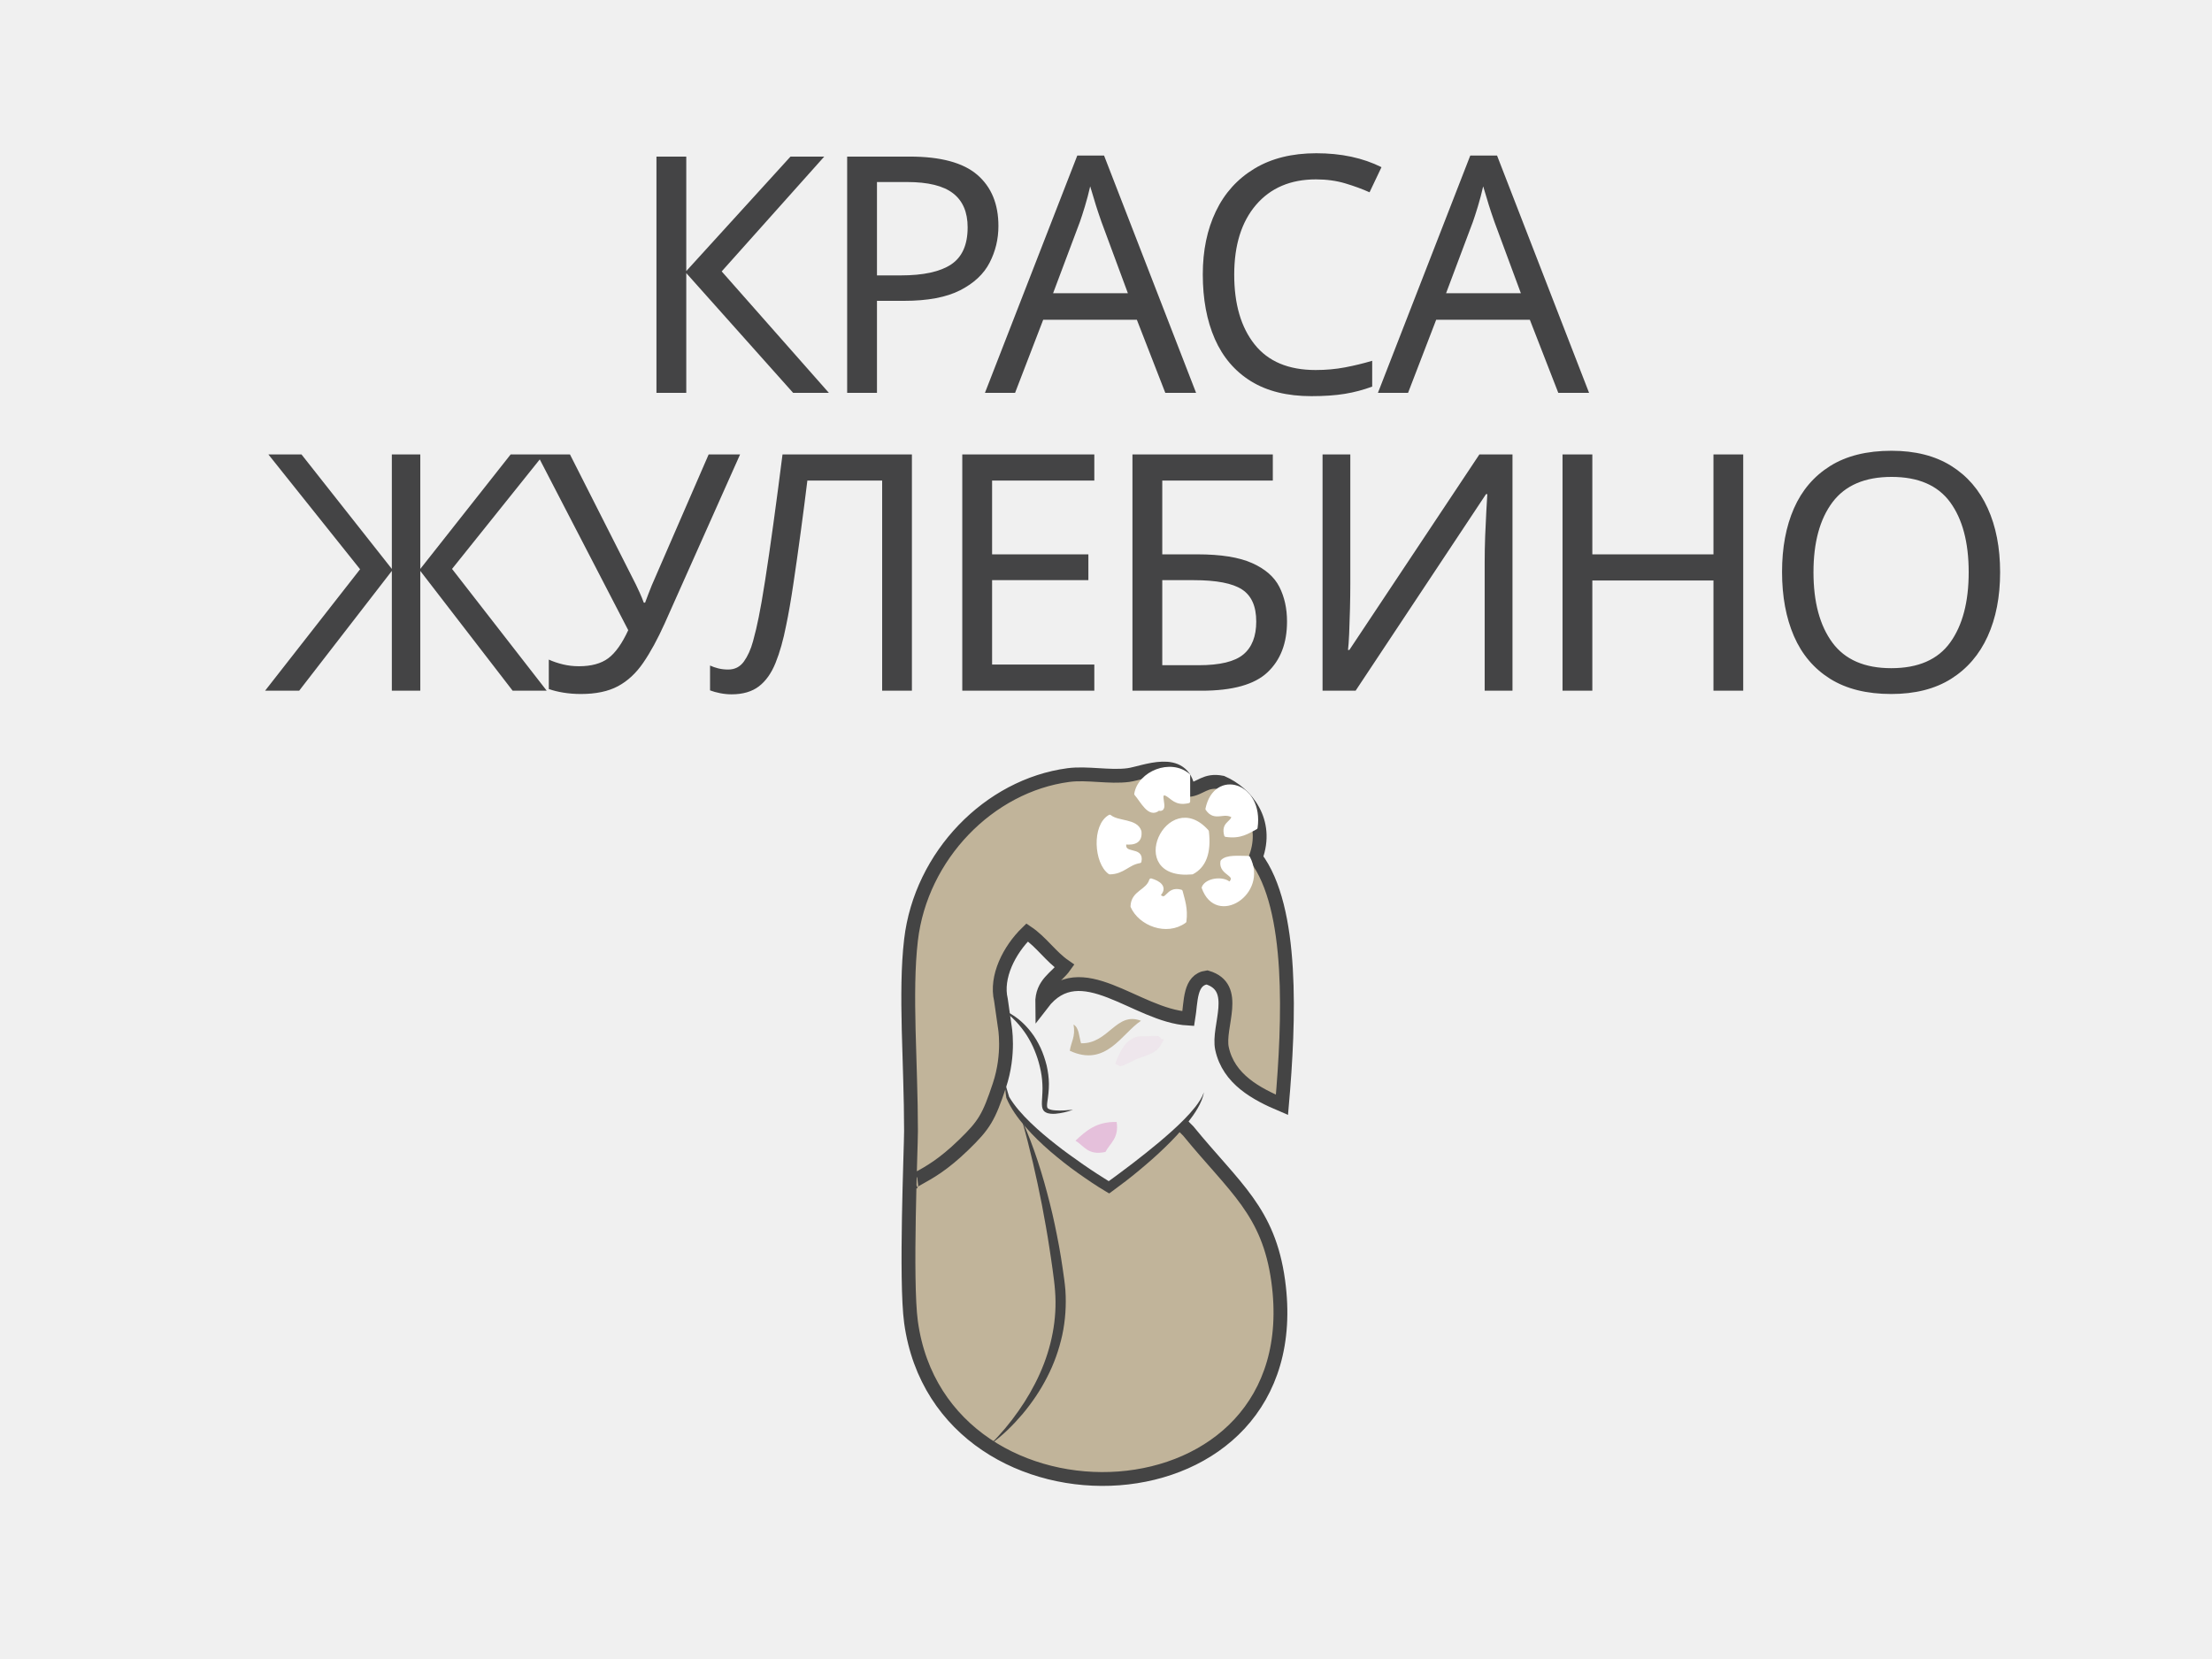
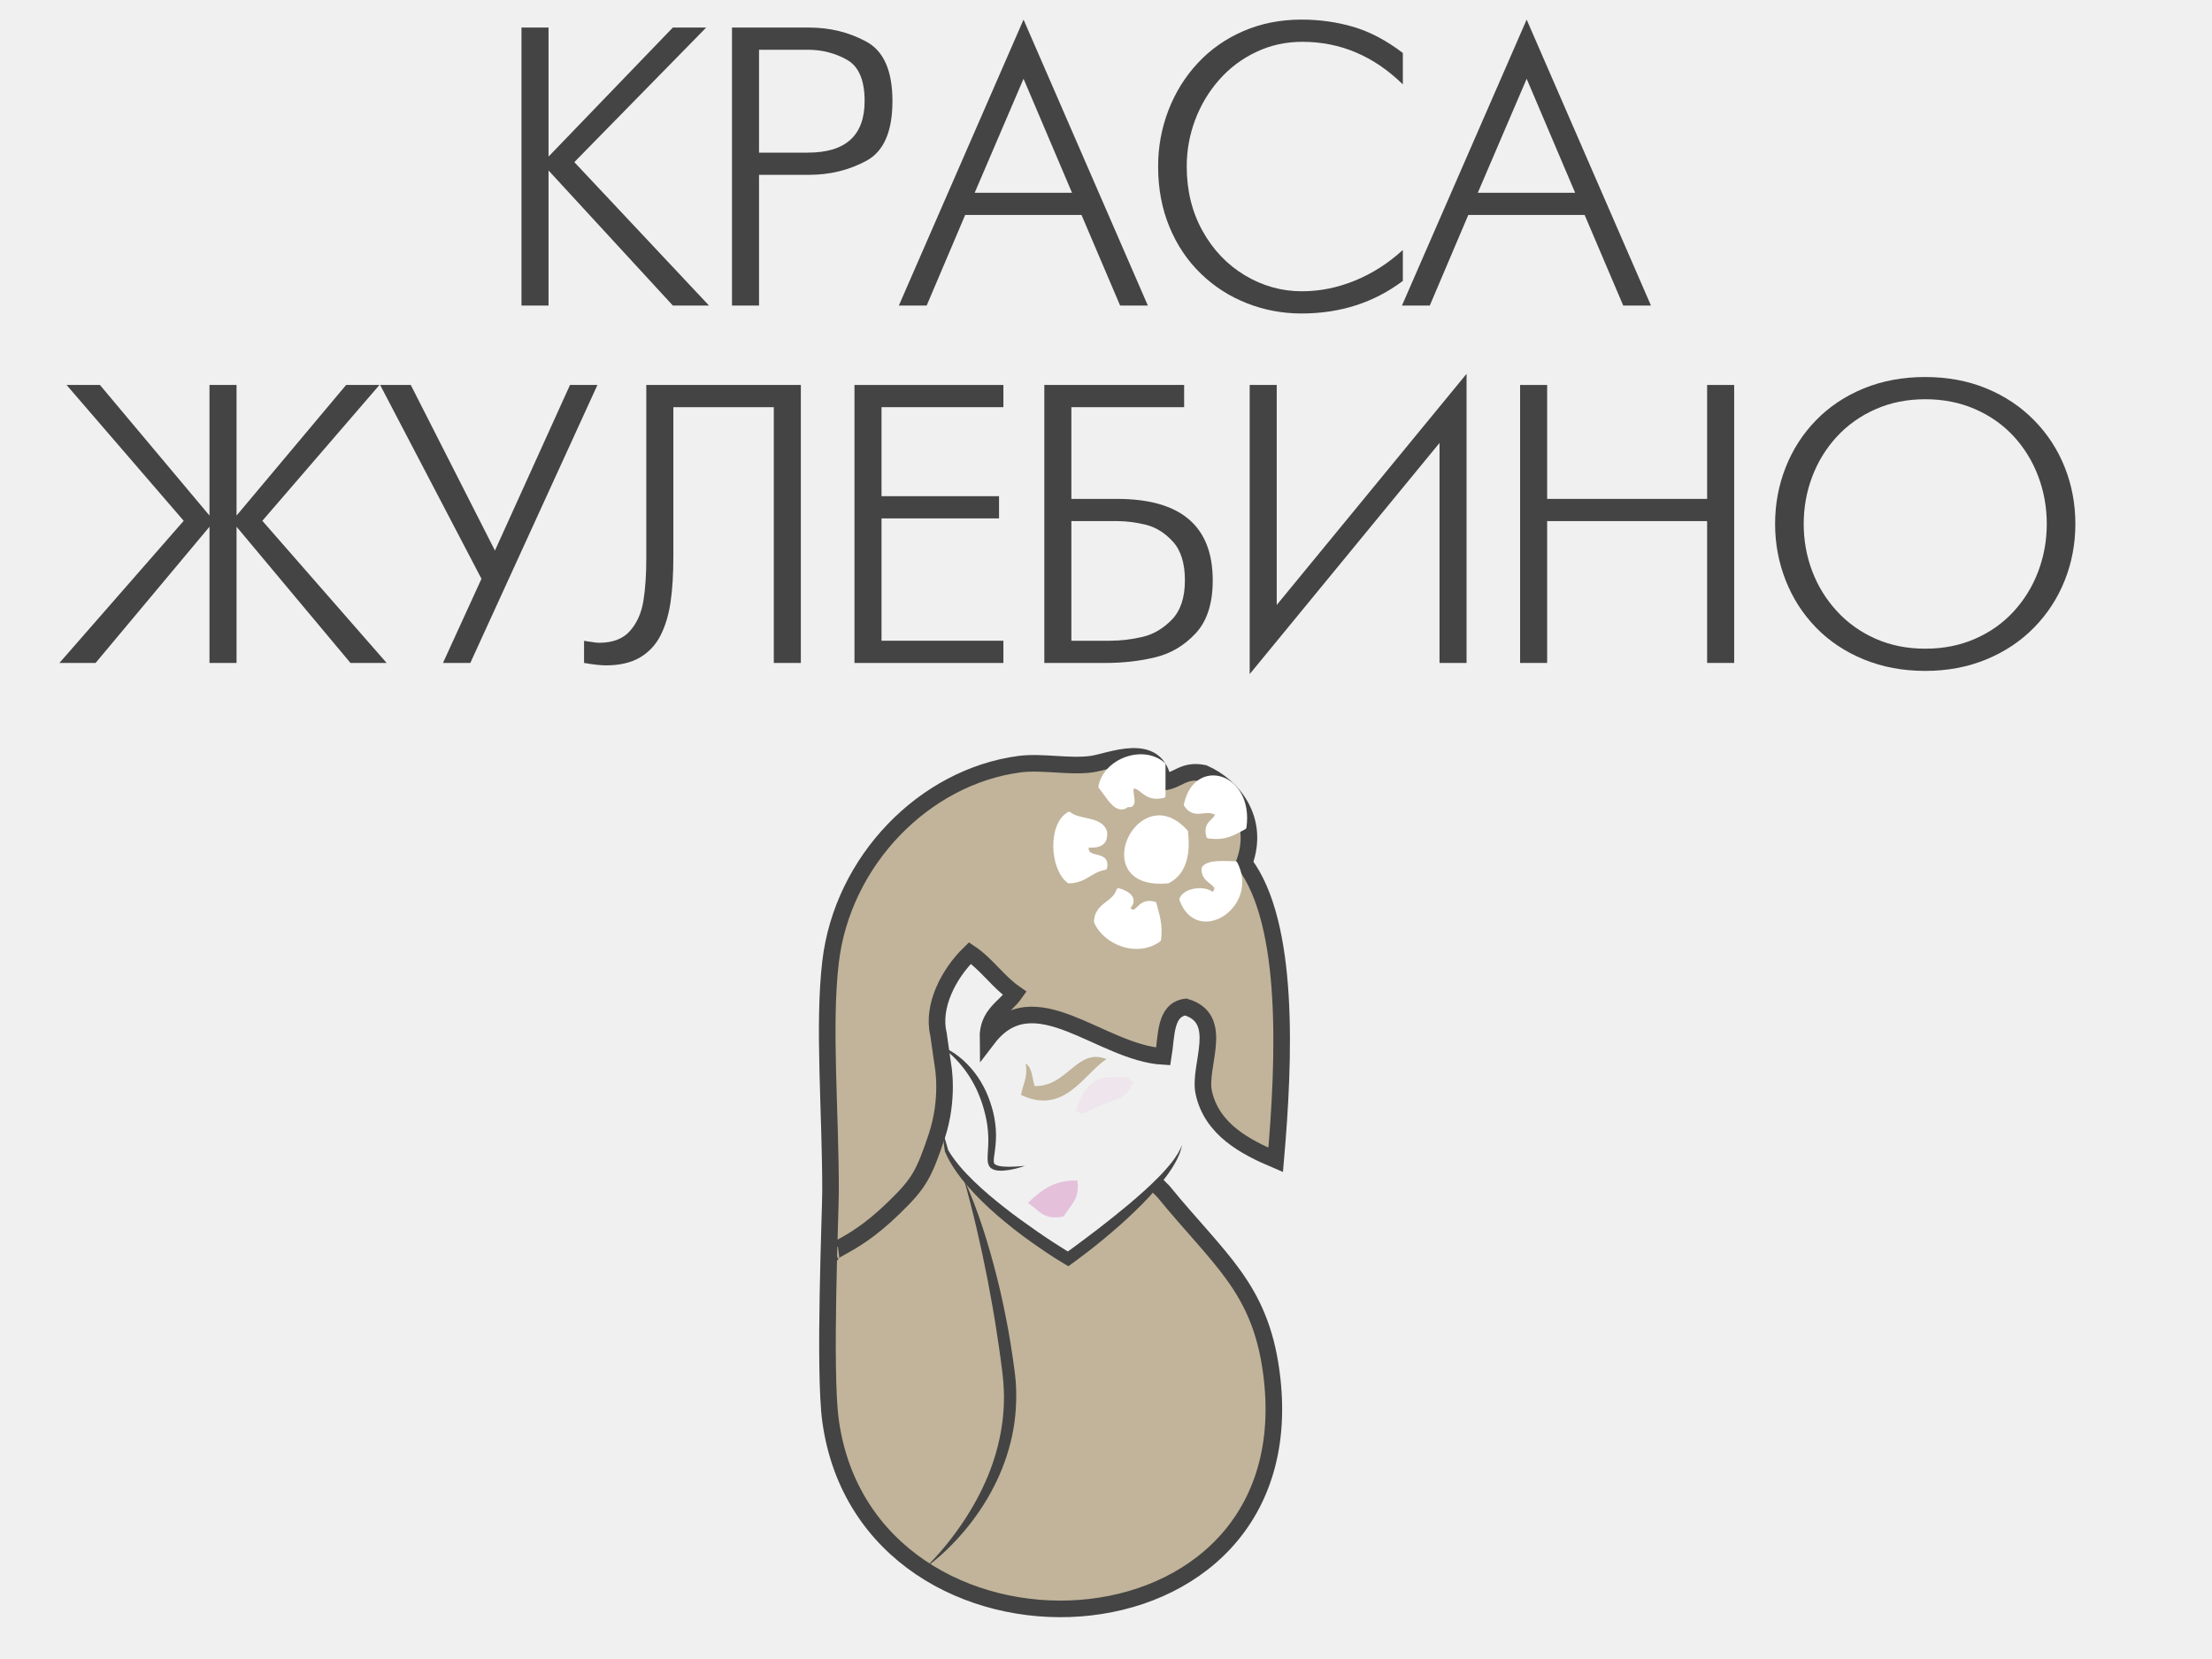
- <svg xmlns="http://www.w3.org/2000/svg" version="1.1" id="Layer_1" x="0px" y="0px" width="640px" height="480px" viewBox="0 0 640 480" enable-background="new 0 0 640 480" xml:space="preserve">
+ <svg xmlns="http://www.w3.org/2000/svg" version="1.1" id="Layer_1" x="0px" y="0px" width="640px" height="480px" viewBox="130 40 400 400" enable-background="new 0 0 640 480" xml:space="preserve">
  <rect x="-0.348" y="43.384" fill="none" width="640.347" height="218.314" />
-   <text transform="matrix(1 0 0 1 180.6523 113.666)">
-     <tspan x="0" y="0" fill="#444445" font-family="'FuturisCyrillic'" font-size="95.753" letter-spacing="-4">КРАСА</tspan>
-     <tspan x="-104.047" y="86.177" fill="#444445" font-family="'FuturisCyrillic'" font-size="95.753" letter-spacing="-4">ЖУЛЕБИНО</tspan>
-   </text>
+   <g enable-background="new    ">
+     <path fill="#444445" d="M189.068,113.666V46.644h6.522v31.115l29.969-31.115h8.042l-31.793,32.447l32.471,34.575h-8.72   L195.59,81.102v32.564H189.068z" />
+     <path fill="#444445" d="M239.821,113.666V46.644h18.585c5.049,0,9.663,1.138,13.839,3.413c4.176,2.275,6.265,7.045,6.265,14.307   c0,7.341-2.092,12.142-6.277,14.4c-4.185,2.26-8.794,3.39-13.828,3.39h-12.062v31.513H239.821z M246.344,51.997V76.8h11.771   c9.125,0,13.687-4.145,13.687-12.437c0-5.049-1.428-8.372-4.286-9.97c-2.857-1.598-5.991-2.396-9.401-2.396H246.344z" />
+     <path fill="#444445" d="M280.055,113.666l30.063-68.939l29.97,68.939h-6.687l-9.304-21.834h-28.053l-9.281,21.834H280.055z    M298.336,86.479h23.471l-11.689-27.491L298.336,86.479z" />
+     <path fill="#444445" d="M401.57,100.271v7.458c-6.951,5.236-15.094,7.854-24.429,7.854c-4.598,0-8.989-0.822-13.173-2.467   c-4.185-1.644-7.891-4.028-11.116-7.153c-3.226-3.124-5.747-6.88-7.562-11.268c-1.815-4.387-2.724-9.237-2.724-14.552   c0-4.707,0.822-9.207,2.467-13.501c1.645-4.293,3.997-8.092,7.06-11.396c3.062-3.304,6.729-5.883,10.999-7.737   c4.27-1.854,8.953-2.782,14.05-2.782c4.363,0,8.532,0.585,12.507,1.754s7.948,3.265,11.922,6.288v7.574   c-6.998-6.842-15.078-10.263-24.242-10.263c-3.959,0-7.66,0.814-11.104,2.443c-3.445,1.629-6.422,3.865-8.93,6.709   c-2.51,2.845-4.442,6.07-5.799,9.678c-1.355,3.608-2.033,7.353-2.033,11.233c0,5.782,1.27,10.96,3.811,15.534   c2.54,4.574,5.945,8.143,10.216,10.706c4.271,2.564,8.853,3.846,13.745,3.846c4.317,0,8.576-0.856,12.776-2.571   C394.211,105.944,398.064,103.481,401.57,100.271z" />
+     <path fill="#444445" d="M401.361,113.666l30.062-68.939l29.971,68.939h-6.687l-9.304-21.834h-28.053l-9.281,21.834H401.361z    M419.643,86.479h23.471l-11.689-27.491L419.643,86.479z" />
+   </g>
+   <g enable-background="new    ">
+     <path fill="#444445" d="M113.845,199.843v-32.845l-27.468,32.845h-8.72l29.97-34.271l-28.24-32.752h8.042l26.416,31.489V132.82   h6.522v31.489l26.416-31.489h8.042l-28.239,32.752l29.969,34.271h-8.72l-27.468-32.845v32.845H113.845z" />
+     <path fill="#444445" d="M170.139,199.843l9.281-20.291L154.99,132.82h7.387l20.292,39.929l18.094-39.929h6.616l-30.647,67.022   H170.139z" />
+     <path fill="#444445" d="M219.162,132.82h37.263v67.022h-6.522v-61.669h-24.218v36.095c0,4.177-0.222,7.796-0.667,10.858   s-1.243,5.739-2.396,8.03c-1.154,2.291-2.81,4.075-4.968,5.354c-2.159,1.277-4.906,1.916-8.24,1.916   c-1.263,0-3.016-0.194-5.26-0.584v-5.33c1.914,0.312,3.12,0.468,3.618,0.468c3.298,0,5.784-0.951,7.457-2.854   c1.673-1.901,2.747-4.295,3.221-7.179c0.475-2.885,0.712-6.338,0.712-10.36V132.82z" />
+     <path fill="#444445" d="M269.354,199.843V132.82h35.908v5.354h-29.385v21.46h28.333v5.354h-28.333v29.502h29.385v5.354H269.354z" />
+     <path fill="#444445" d="M315.128,199.843V132.82h33.71v5.354H321.65v22.115h11.011c15.382,0,23.073,6.545,23.073,19.637   c0,5.563-1.367,9.818-4.104,12.764c-2.734,2.945-5.98,4.874-9.736,5.786c-3.756,0.911-7.761,1.367-12.016,1.367H315.128z    M321.65,194.489h9.281c2.555,0,5.158-0.304,7.808-0.912s5.026-1.996,7.13-4.165c2.104-2.167,3.156-5.334,3.156-9.498   c0-4.103-0.967-7.21-2.898-9.324c-1.934-2.113-4.096-3.466-6.488-4.059s-4.749-0.89-7.071-0.89H321.65V194.489z" />
+     <path fill="#444445" d="M364.643,132.82h6.521v53.043l45.772-55.731v69.711h-6.521V146.8l-45.772,55.731V132.82z" />
+     <path fill="#444445" d="M429.843,199.843V132.82h6.521v27.469h38.572V132.82h6.522v67.022h-6.522v-34.201h-38.572v34.201H429.843z" />
+     <path fill="#444445" d="M491.326,166.32c0-4.77,0.845-9.305,2.536-13.605c1.691-4.302,4.13-8.093,7.317-11.373   c3.187-3.28,7.021-5.841,11.501-7.68s9.433-2.759,14.856-2.759c5.377,0,10.294,0.92,14.751,2.759s8.299,4.406,11.525,7.703   c3.226,3.296,5.684,7.083,7.375,11.361c1.69,4.277,2.536,8.81,2.536,13.594c0,4.769-0.85,9.296-2.548,13.582   c-1.699,4.286-4.157,8.076-7.375,11.373c-3.219,3.296-7.068,5.867-11.549,7.714s-9.386,2.771-14.716,2.771   c-5.393,0-10.337-0.924-14.833-2.771s-8.334-4.406-11.513-7.679c-3.18-3.273-5.619-7.068-7.317-11.385   C492.175,175.608,491.326,171.073,491.326,166.32z M498.223,166.32c0,3.974,0.678,7.757,2.033,11.35   c1.356,3.592,3.335,6.811,5.938,9.654c2.603,2.845,5.715,5.069,9.339,6.674c3.623,1.605,7.624,2.408,12.004,2.408   c4.379,0,8.389-0.799,12.027-2.396c3.639-1.597,6.744-3.802,9.316-6.615c2.571-2.813,4.538-6.031,5.902-9.655   c1.363-3.623,2.046-7.43,2.046-11.419c0-4.006-0.683-7.82-2.046-11.443c-1.364-3.623-3.327-6.834-5.891-9.632   c-2.564-2.797-5.674-4.994-9.328-6.592s-7.664-2.396-12.027-2.396c-4.38,0-8.389,0.807-12.027,2.42   c-3.64,1.613-6.748,3.826-9.327,6.639c-2.58,2.813-4.552,6.023-5.915,9.632C498.904,158.555,498.223,162.346,498.223,166.32z" />
+   </g>
  <g>
    <g>
-       <path fill="#C1B49A" d="M264.769,341.258c0,0-2.35,0.906,0.902-0.902c3.251-1.81,7.229-3.977,13.189-9.76    c5.965-5.779,7.227-7.948,10.299-17.163c3.072-9.214,1.529-17.159,1.529-17.159l-1.084-7.588    c-1.581-6.625,2.375-14.451,7.588-19.514c4.109,2.752,6.788,6.948,10.841,9.755c-2.394,3.383-6.602,4.954-6.503,10.843    c11.146-14.562,27.094,3.458,42.279,4.337c0.823-4.957,0.314-11.244,5.422-11.926c9.681,2.839,2.947,14.2,4.337,20.599    c1.926,8.899,9.972,13.136,17.347,16.258c2.109-24.184,3.456-56.925-7.59-71.547c3.851-10.474-2.712-18.627-9.757-21.683    c-4.945-0.978-6.148,1.81-9.759,2.167c-1.485-10.201-12.848-4.936-17.346-4.336c-5.433,0.715-11.959-0.713-17.345,0    c-22.929,3.045-42.661,23.255-45.534,47.701c-1.8,15.33,0,35.581,0,55.289c0,4.787-1.656,43.255,0,55.291    c8.858,64.32,116.172,60.208,106.241-11.928c-2.783-20.206-12.551-26.897-26.017-43.363l-1.744-1.747l-21.226,18.65l-13.957-9.641    l-8.098-7.064l-4.512-5.066l-1.931-2.835l-1.916-4.337" />
-       <path fill="none" stroke="#444444" stroke-width="4" stroke-miterlimit="10" d="M264.767,341.873c0,0-2.349,0.902,0.903-0.905    c3.251-1.806,7.229-3.971,13.189-9.758c5.964-5.778,7.227-7.947,10.299-17.16c3.072-9.216,1.529-17.162,1.529-17.162l-1.084-7.59    c-1.581-6.623,2.375-14.45,7.588-19.514c4.109,2.755,6.785,6.951,10.841,9.758c-2.394,3.383-6.602,4.954-6.503,10.84    c11.146-14.559,27.09,3.458,42.278,4.337c0.824-4.956,0.315-11.243,5.42-11.926c9.684,2.842,2.95,14.205,4.34,20.599    c1.926,8.899,9.972,13.141,17.343,16.261c2.113-24.187,3.46-56.925-7.586-71.55c3.851-10.474-2.712-18.627-9.757-21.683    c-4.945-0.977-6.148,1.812-9.76,2.167c-1.484-10.197-12.847-4.933-17.345-4.336c-5.433,0.718-11.959-0.716-17.345,0    c-22.933,3.048-42.662,23.253-45.534,47.701c-1.801,15.33,0,35.58,0,55.291c0,4.788-1.656,43.254,0,55.292    c8.858,64.32,116.172,60.21,106.241-11.928c-2.783-20.206-12.557-26.897-26.018-43.364l-1.743-1.744" />
-       <path fill="#FFFFFF" stroke="#FFFFFF" stroke-linecap="round" stroke-linejoin="round" d="M363.362,239.477    c-2.375,1.234-4.432,2.798-8.673,2.167c-0.931-3.46,1.703-3.351,2.17-5.422c-2.754-1.94-5.293,1.201-7.588-2.169    C351.599,222.82,365.162,226.802,363.362,239.477z" />
+       <path fill="#C1B49A" d="M264.769,341.258c0,0-2.35,0.906,0.902-0.901c3.251-1.811,7.229-3.978,13.189-9.761    c5.965-5.778,7.227-7.947,10.299-17.163c3.072-9.214,1.529-17.159,1.529-17.159l-1.084-7.588    c-1.581-6.625,2.375-14.451,7.588-19.514c4.109,2.752,6.788,6.948,10.841,9.755c-2.394,3.384-6.602,4.954-6.503,10.843    c11.146-14.562,27.094,3.459,42.278,4.338c0.823-4.957,0.314-11.244,5.422-11.926c9.682,2.838,2.947,14.199,4.338,20.598    c1.926,8.899,9.972,13.137,17.347,16.259c2.108-24.185,3.456-56.925-7.59-71.547c3.851-10.474-2.712-18.627-9.757-21.683    c-4.945-0.978-6.148,1.81-9.76,2.167c-1.484-10.201-12.848-4.936-17.346-4.336c-5.433,0.715-11.959-0.713-17.345,0    c-22.929,3.045-42.661,23.255-45.534,47.701c-1.8,15.33,0,35.581,0,55.289c0,4.787-1.656,43.255,0,55.291    c8.858,64.32,116.172,60.208,106.241-11.928c-2.783-20.206-12.552-26.897-26.017-43.363l-1.744-1.747l-21.227,18.65l-13.957-9.642    l-8.098-7.063l-4.512-5.066l-1.931-2.835l-1.916-4.337" />
+       <path fill="none" stroke="#444444" stroke-width="4" stroke-miterlimit="10" d="M264.767,341.873c0,0-2.349,0.902,0.903-0.905    c3.251-1.806,7.229-3.971,13.189-9.758c5.964-5.778,7.227-7.947,10.299-17.16c3.072-9.216,1.529-17.161,1.529-17.161l-1.084-7.591    c-1.581-6.623,2.375-14.45,7.588-19.514c4.109,2.755,6.785,6.95,10.841,9.758c-2.394,3.383-6.602,4.954-6.503,10.84    c11.146-14.559,27.09,3.458,42.278,4.337c0.824-4.955,0.315-11.242,5.42-11.926c9.685,2.842,2.951,14.205,4.34,20.6    c1.927,8.898,9.973,13.141,17.344,16.261c2.113-24.188,3.46-56.925-7.586-71.55c3.851-10.475-2.713-18.627-9.758-21.684    c-4.944-0.977-6.147,1.812-9.76,2.167c-1.483-10.197-12.847-4.933-17.345-4.336c-5.433,0.718-11.959-0.716-17.345,0    c-22.933,3.048-42.662,23.253-45.534,47.701c-1.801,15.33,0,35.58,0,55.291c0,4.788-1.656,43.254,0,55.292    c8.858,64.32,116.172,60.21,106.241-11.928c-2.783-20.206-12.557-26.897-26.018-43.364l-1.744-1.744" />
+       <path fill="#FFFFFF" stroke="#FFFFFF" stroke-linecap="round" stroke-linejoin="round" d="M363.361,239.477    c-2.375,1.234-4.432,2.798-8.672,2.167c-0.932-3.46,1.703-3.352,2.17-5.422c-2.754-1.94-5.293,1.201-7.588-2.169    C351.6,222.82,365.162,226.802,363.361,239.477z" />
      <g>
-         <path fill="#444444" d="M295.665,324.073c3.509,7.717,6.016,15.862,8.085,24.085c1.052,4.112,1.889,8.275,2.674,12.447     c0.388,2.088,0.708,4.187,1.024,6.286c0.3,2.108,0.625,4.171,0.804,6.381c0.292,4.349,0,8.736-0.904,12.99     c-0.935,4.245-2.396,8.363-4.383,12.191c-1.952,3.847-4.385,7.415-7.125,10.692c-2.775,3.243-5.815,6.271-9.272,8.73     c3.019-2.963,5.71-6.206,8.105-9.629c2.407-3.414,4.488-7.035,6.18-10.806c3.375-7.536,5.057-15.791,4.408-23.949     c-0.137-2-0.44-4.117-0.713-6.189c-0.278-2.08-0.608-4.152-0.918-6.229c-0.617-4.153-1.384-8.282-2.157-12.413     C299.849,340.416,298.002,332.202,295.665,324.073z" />
+         <path fill="#444444" d="M295.665,324.073c3.509,7.717,6.016,15.861,8.085,24.085c1.052,4.111,1.889,8.274,2.674,12.447     c0.388,2.088,0.708,4.187,1.024,6.285c0.3,2.108,0.625,4.171,0.804,6.382c0.292,4.349,0,8.735-0.904,12.989     c-0.935,4.245-2.396,8.363-4.383,12.191c-1.952,3.847-4.385,7.415-7.125,10.691c-2.775,3.243-5.815,6.271-9.272,8.73     c3.019-2.963,5.71-6.206,8.105-9.629c2.407-3.414,4.488-7.035,6.18-10.806c3.375-7.536,5.057-15.791,4.408-23.949     c-0.137-2-0.44-4.117-0.713-6.189c-0.278-2.08-0.608-4.151-0.918-6.229c-0.617-4.153-1.384-8.282-2.157-12.413     C299.849,340.416,298.002,332.202,295.665,324.073z" />
      </g>
      <g>
-         <path fill="#444444" d="M290.427,312.13c0.543,1.761,1.065,3.526,1.565,5.296l-0.036-0.102c1.651,2.782,3.853,5.194,6.17,7.456     c2.331,2.261,4.824,4.357,7.389,6.36c2.548,2.03,5.224,3.903,7.893,5.782c2.672,1.864,5.45,3.631,8.187,5.334l-1.61,0.064     c2.641-1.852,5.237-3.847,7.832-5.802c2.581-1.983,5.121-4.018,7.619-6.098c2.473-2.106,4.928-4.24,7.194-6.557     c1.146-1.147,2.22-2.358,3.229-3.625c0.982-1.28,1.911-2.628,2.459-4.183c-0.264,1.633-0.98,3.183-1.812,4.618     c-0.828,1.449-1.816,2.794-2.834,4.106c-2.071,2.599-4.344,5.022-6.733,7.308c-2.373,2.306-4.862,4.479-7.405,6.583     c-2.532,2.126-5.15,4.106-7.839,6.069l-0.767,0.56l-0.844-0.494c-2.906-1.706-5.625-3.586-8.348-5.509     c-2.721-1.917-5.318-4.008-7.859-6.168c-2.519-2.189-4.943-4.504-7.144-7.033c-2.188-2.53-4.216-5.275-5.546-8.391l-0.032-0.073     l-0.004-0.029C290.888,315.784,290.646,313.96,290.427,312.13z" />
+         <path fill="#444444" d="M290.427,312.13c0.543,1.761,1.065,3.526,1.565,5.296l-0.036-0.102c1.651,2.782,3.853,5.193,6.17,7.456     c2.331,2.261,4.824,4.356,7.389,6.359c2.548,2.03,5.224,3.903,7.893,5.782c2.672,1.864,5.45,3.631,8.188,5.334l-1.611,0.064     c2.641-1.853,5.238-3.848,7.832-5.803c2.582-1.982,5.121-4.018,7.619-6.098c2.474-2.105,4.929-4.24,7.194-6.557     c1.146-1.147,2.22-2.358,3.229-3.625c0.981-1.28,1.91-2.628,2.459-4.184c-0.264,1.633-0.98,3.184-1.812,4.618     c-0.828,1.449-1.816,2.794-2.834,4.106c-2.07,2.599-4.344,5.021-6.732,7.308c-2.373,2.306-4.862,4.479-7.405,6.583     c-2.532,2.126-5.15,4.106-7.839,6.069l-0.768,0.56l-0.844-0.494c-2.906-1.706-5.625-3.586-8.348-5.509     c-2.721-1.917-5.318-4.008-7.859-6.168c-2.519-2.188-4.943-4.504-7.144-7.033c-2.188-2.529-4.216-5.274-5.546-8.391l-0.032-0.073     l-0.004-0.029C290.888,315.784,290.646,313.96,290.427,312.13z" />
      </g>
      <g>
-         <path fill="#444444" d="M290.015,292.182c3.29,1.225,6.118,3.608,8.298,6.422c1.106,1.408,2.003,2.974,2.768,4.595     c0.381,0.798,0.697,1.682,0.981,2.482c0.29,0.861,0.548,1.715,0.765,2.586c0.396,1.749,0.644,3.545,0.66,5.347     c0.008,1.794-0.217,3.609-0.473,5.27c-0.052,0.41-0.091,0.812-0.073,1.147c0.014,0.159,0.035,0.309,0.076,0.406     c0.023,0.047,0.039,0.097,0.069,0.133l0.019,0.031l0.005,0.008c-0.072-0.063-0.012-0.009-0.024-0.02l0.029,0.028l0.114,0.105     c0.128,0.116,0.529,0.302,0.891,0.374c0.378,0.091,0.787,0.139,1.201,0.172c1.67,0.128,3.408-0.021,5.14-0.179     c-1.645,0.592-3.347,1.011-5.144,1.16c-0.451,0.028-0.91,0.029-1.387-0.021c-0.49-0.066-0.942-0.121-1.534-0.494l-0.138-0.1     l-0.033-0.024c-0.022-0.02,0.027,0.027-0.054-0.047l-0.022-0.022l-0.087-0.091c-0.122-0.119-0.208-0.266-0.289-0.406     c-0.155-0.291-0.216-0.573-0.265-0.841c-0.076-0.527-0.063-0.994-0.049-1.445c0.081-1.785,0.249-3.422,0.135-5.096     c-0.07-1.662-0.312-3.312-0.711-4.934c-0.187-0.813-0.417-1.623-0.664-2.407c-0.274-0.838-0.55-1.583-0.87-2.37     c-0.618-1.555-1.417-3.029-2.307-4.452C295.215,296.691,292.896,294.134,290.015,292.182z" />
+         <path fill="#444444" d="M290.015,292.182c3.29,1.226,6.118,3.608,8.298,6.422c1.106,1.408,2.003,2.975,2.768,4.596     c0.381,0.798,0.697,1.682,0.981,2.482c0.29,0.86,0.548,1.715,0.765,2.585c0.396,1.749,0.644,3.546,0.66,5.348     c0.008,1.794-0.217,3.608-0.473,5.27c-0.052,0.41-0.091,0.812-0.073,1.147c0.014,0.159,0.035,0.309,0.076,0.406     c0.023,0.047,0.039,0.097,0.069,0.133l0.019,0.03l0.005,0.009c-0.072-0.063-0.012-0.01-0.024-0.021l0.029,0.028l0.114,0.104     c0.128,0.116,0.529,0.303,0.891,0.374c0.378,0.092,0.787,0.14,1.201,0.172c1.67,0.129,3.408-0.021,5.14-0.179     c-1.645,0.592-3.347,1.011-5.144,1.16c-0.451,0.028-0.91,0.029-1.387-0.021c-0.49-0.066-0.942-0.121-1.534-0.494l-0.138-0.101     l-0.033-0.023c-0.022-0.021,0.027,0.026-0.054-0.047l-0.022-0.022l-0.087-0.091c-0.122-0.119-0.208-0.267-0.289-0.406     c-0.155-0.291-0.216-0.573-0.265-0.841c-0.076-0.527-0.062-0.994-0.049-1.445c0.081-1.785,0.249-3.422,0.135-5.096     c-0.07-1.662-0.312-3.312-0.711-4.934c-0.187-0.813-0.417-1.623-0.664-2.407c-0.274-0.839-0.55-1.583-0.87-2.37     c-0.618-1.555-1.417-3.029-2.307-4.452C295.215,296.691,292.896,294.134,290.015,292.182z" />
      </g>
-       <path fill="#FFFFFF" stroke="#FFFFFF" stroke-linecap="round" stroke-linejoin="round" d="M333.01,254.652    c2.231,0.639,4.507,2.083,2.167,4.337c2.646,2.751,2.307-2.289,6.506-1.082c0.649,2.597,1.56,4.939,1.084,8.672    c-5.218,3.804-12.913,0.812-15.175-4.338C327.729,258.045,331.99,257.968,333.01,254.652z" />
-       <path fill="#FFFFFF" stroke="#FFFFFF" stroke-linecap="round" stroke-linejoin="round" d="M361.198,248.149    c5.302,10.253-9.154,19.555-13.013,8.672c0.889-2.288,5.714-2.971,7.588-1.084c2.961-2.938-2.805-2.7-2.164-6.506    C355.002,247.735,358.312,248.156,361.198,248.149z" />
-       <path fill="#FFFFFF" stroke="#FFFFFF" stroke-linecap="round" stroke-linejoin="round" d="M349.271,240.559    c0.717,6.136-0.782,10.059-4.334,11.927C325.627,254.295,338.05,227.862,349.271,240.559z" />
-       <path fill="#FFFFFF" stroke="#FFFFFF" stroke-linecap="round" stroke-linejoin="round" d="M321.084,236.222    c2.364,1.971,7.632,1.038,8.675,4.337c0.321,2.85-1.499,3.553-4.337,3.254c-0.888,4.14,5.222,1.278,4.337,5.419    c-3.428,0.552-4.763,3.188-8.675,3.254C317.017,249.607,316.379,238.887,321.084,236.222z" />
-       <path fill="#FFFFFF" stroke="#FFFFFF" stroke-linecap="round" stroke-linejoin="round" d="M343.85,224.297    c0,2.527,0,5.062,0,7.589c-3.752,0.855-4.575-1.204-6.506-2.169c-2.948-0.781,0.783,5.117-2.167,4.336    c-2.623,2.31-4.79-2.417-6.505-4.336C329.689,223.57,338.702,219.893,343.85,224.297z" />
-       <path opacity="0.21" fill="#E5C0DB" d="M322.709,307.793c0,0,1.492-4.846,3.934-6.639c2.438-1.797,2.979-1.188,5.825-1.358    c2.847-0.168,2.837-0.138,3.39,0.68c0.547,0.816,1.625-0.916,0,1.895c-1.627,2.817-5.315,3.188-7.594,4.339    c-2.281,1.154-3.792,1.896-4.197,1.759C323.659,308.334,322.709,307.793,322.709,307.793z" />
+       <path fill="#FFFFFF" stroke="#FFFFFF" stroke-linecap="round" stroke-linejoin="round" d="M333.01,254.652    c2.231,0.639,4.508,2.082,2.167,4.336c2.646,2.752,2.308-2.288,6.507-1.081c0.648,2.597,1.56,4.938,1.084,8.672    c-5.219,3.804-12.914,0.812-15.176-4.338C327.729,258.045,331.99,257.968,333.01,254.652z" />
+       <path fill="#FFFFFF" stroke="#FFFFFF" stroke-linecap="round" stroke-linejoin="round" d="M361.198,248.148    c5.302,10.254-9.154,19.556-13.013,8.672c0.889-2.287,5.713-2.971,7.588-1.084c2.961-2.938-2.806-2.699-2.164-6.506    C355.002,247.734,358.312,248.156,361.198,248.148z" />
+       <path fill="#FFFFFF" stroke="#FFFFFF" stroke-linecap="round" stroke-linejoin="round" d="M349.271,240.559    c0.717,6.137-0.783,10.06-4.334,11.928C325.627,254.295,338.05,227.862,349.271,240.559z" />
+       <path fill="#FFFFFF" stroke="#FFFFFF" stroke-linecap="round" stroke-linejoin="round" d="M321.084,236.222    c2.364,1.971,7.632,1.038,8.675,4.336c0.321,2.851-1.499,3.553-4.337,3.254c-0.888,4.141,5.223,1.278,4.337,5.42    c-3.428,0.552-4.763,3.188-8.675,3.254C317.017,249.607,316.379,238.887,321.084,236.222z" />
+       <path fill="#FFFFFF" stroke="#FFFFFF" stroke-linecap="round" stroke-linejoin="round" d="M343.85,224.297    c0,2.527,0,5.062,0,7.589c-3.752,0.855-4.574-1.204-6.506-2.169c-2.947-0.781,0.783,5.117-2.167,4.336    c-2.622,2.31-4.79-2.417-6.505-4.336C329.689,223.57,338.702,219.893,343.85,224.297z" />
+       <path opacity="0.21" fill="#E5C0DB" enable-background="new    " d="M322.709,307.793c0,0,1.492-4.846,3.934-6.639    c2.438-1.797,2.979-1.188,5.825-1.358c2.847-0.168,2.837-0.138,3.39,0.681c0.548,0.815,1.625-0.916,0,1.895    c-1.627,2.816-5.314,3.188-7.594,4.339c-2.281,1.154-3.791,1.896-4.197,1.759C323.659,308.334,322.709,307.793,322.709,307.793z" />
    </g>
    <path fill="#E5C0DB" d="M323.084,324.621c0.705,4.681-1.875,6.079-3.25,8.673c-5.086,1.105-6.172-1.792-8.673-3.255   C314.154,327.253,317.165,324.478,323.084,324.621z" />
-     <path fill="#C1B49A" d="M330.124,295.347c-5.549,3.633-10.091,13.553-20.594,8.673c0.346-2.547,1.711-4.064,1.082-7.587   c1.615,0.921,1.573,3.489,2.167,5.42C320.76,302.06,322.949,292.552,330.124,295.347z" />
+     <path fill="#C1B49A" d="M330.124,295.348c-5.549,3.633-10.091,13.553-20.594,8.672c0.346-2.547,1.711-4.063,1.082-7.586   c1.615,0.92,1.573,3.488,2.167,5.42C320.76,302.061,322.949,292.552,330.124,295.348z" />
  </g>
</svg>
